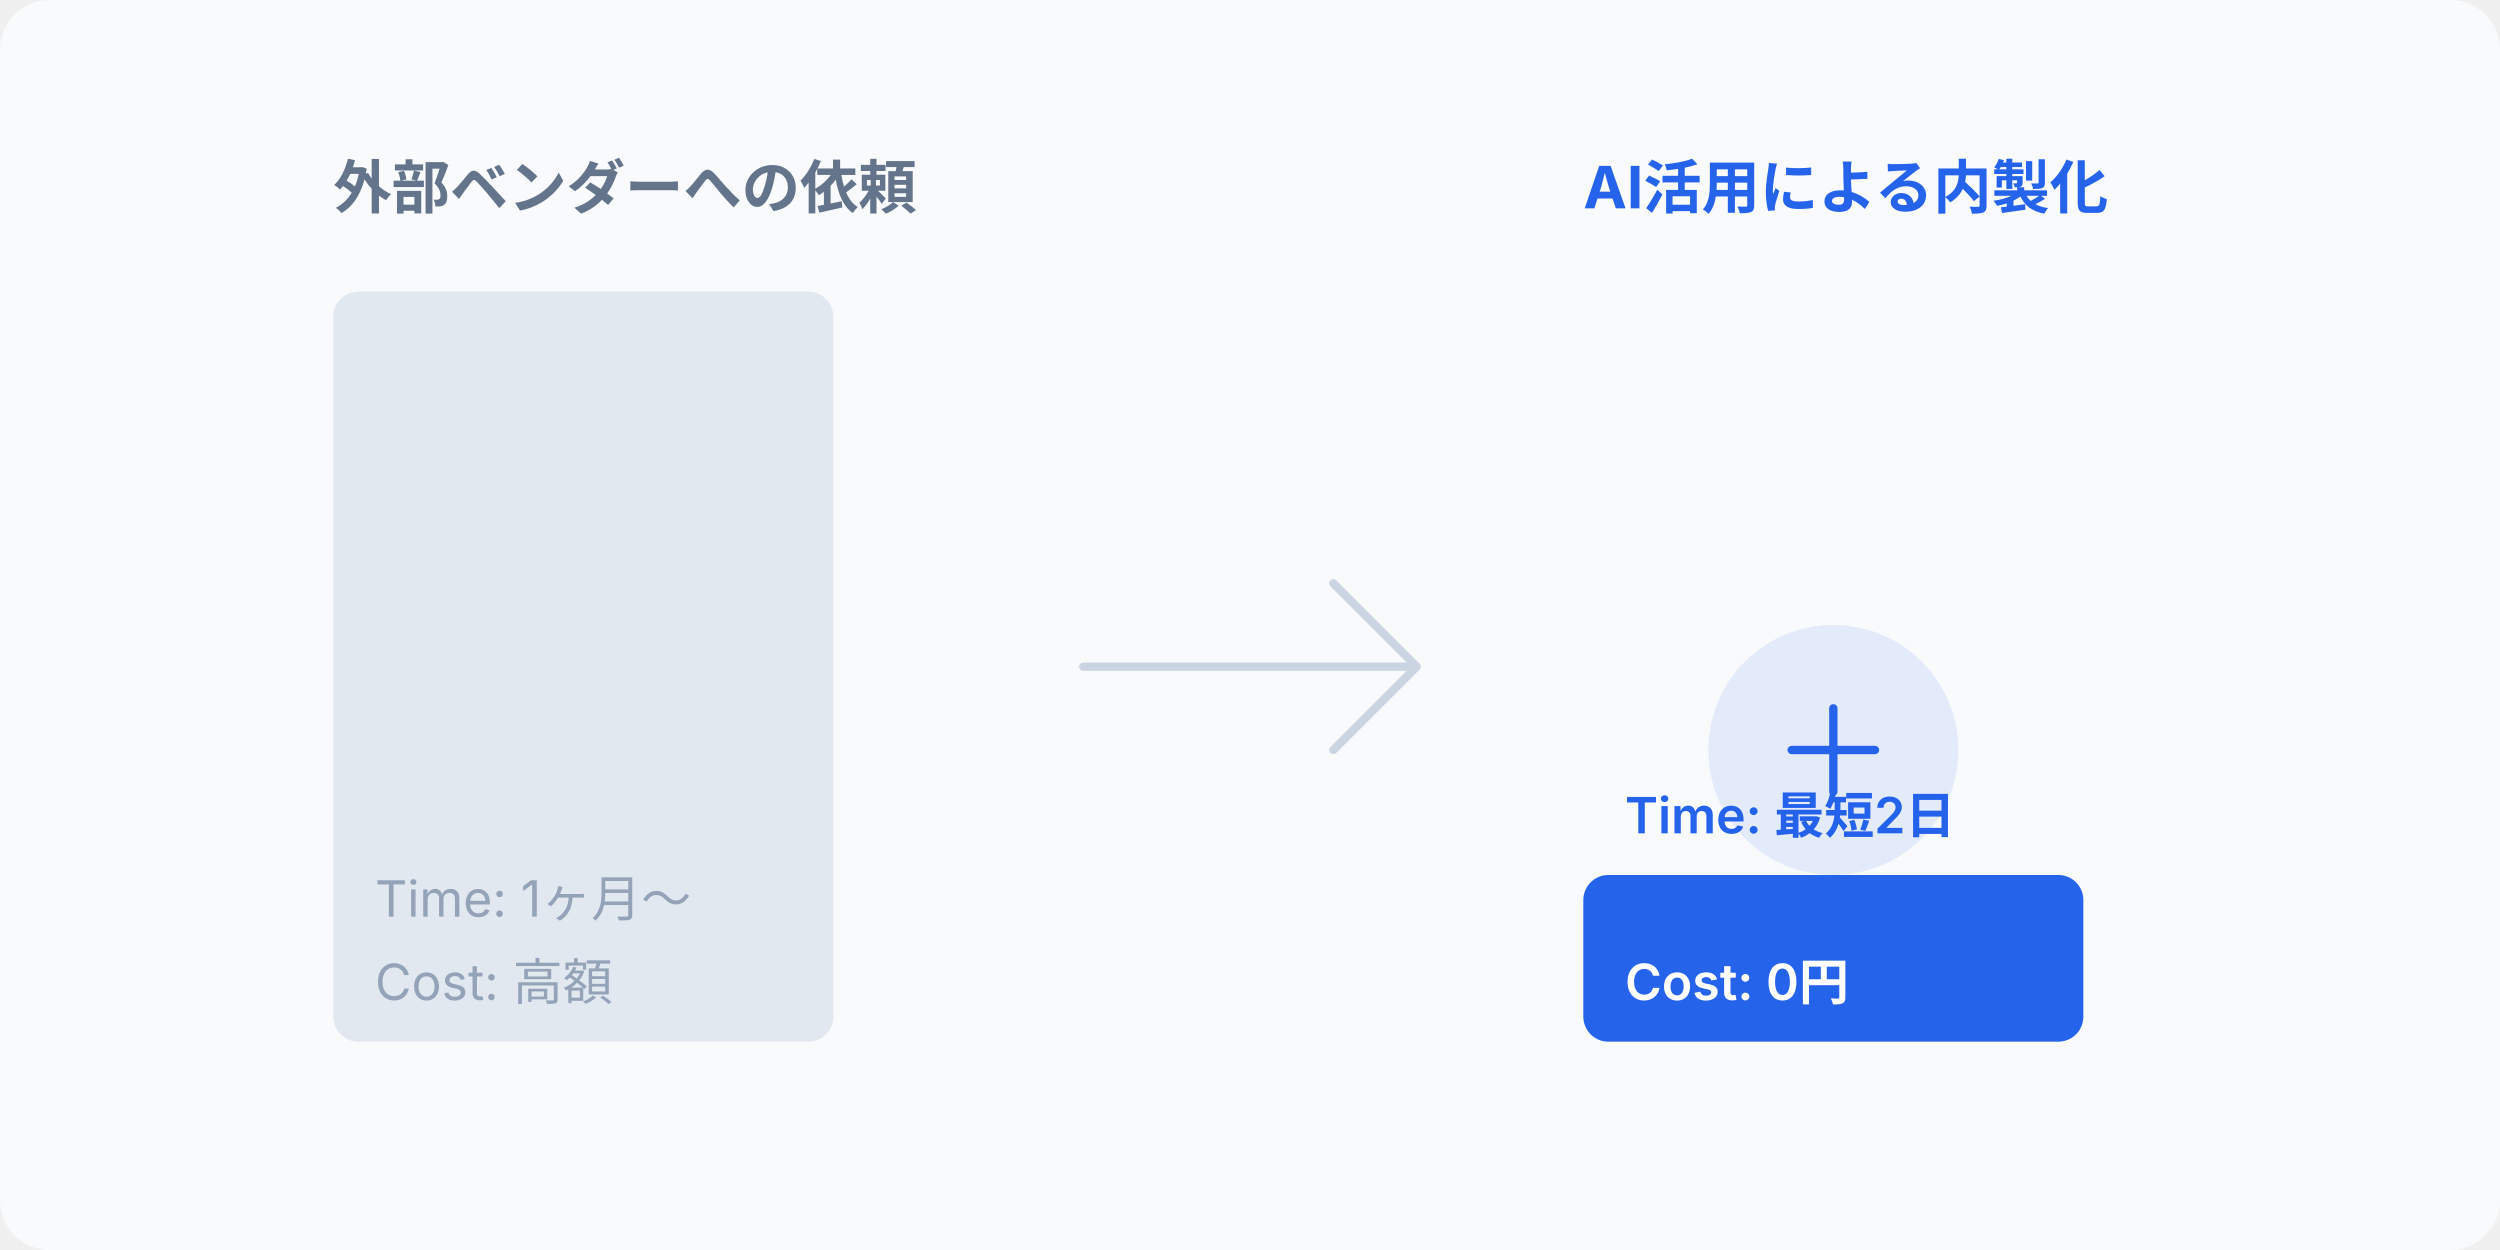
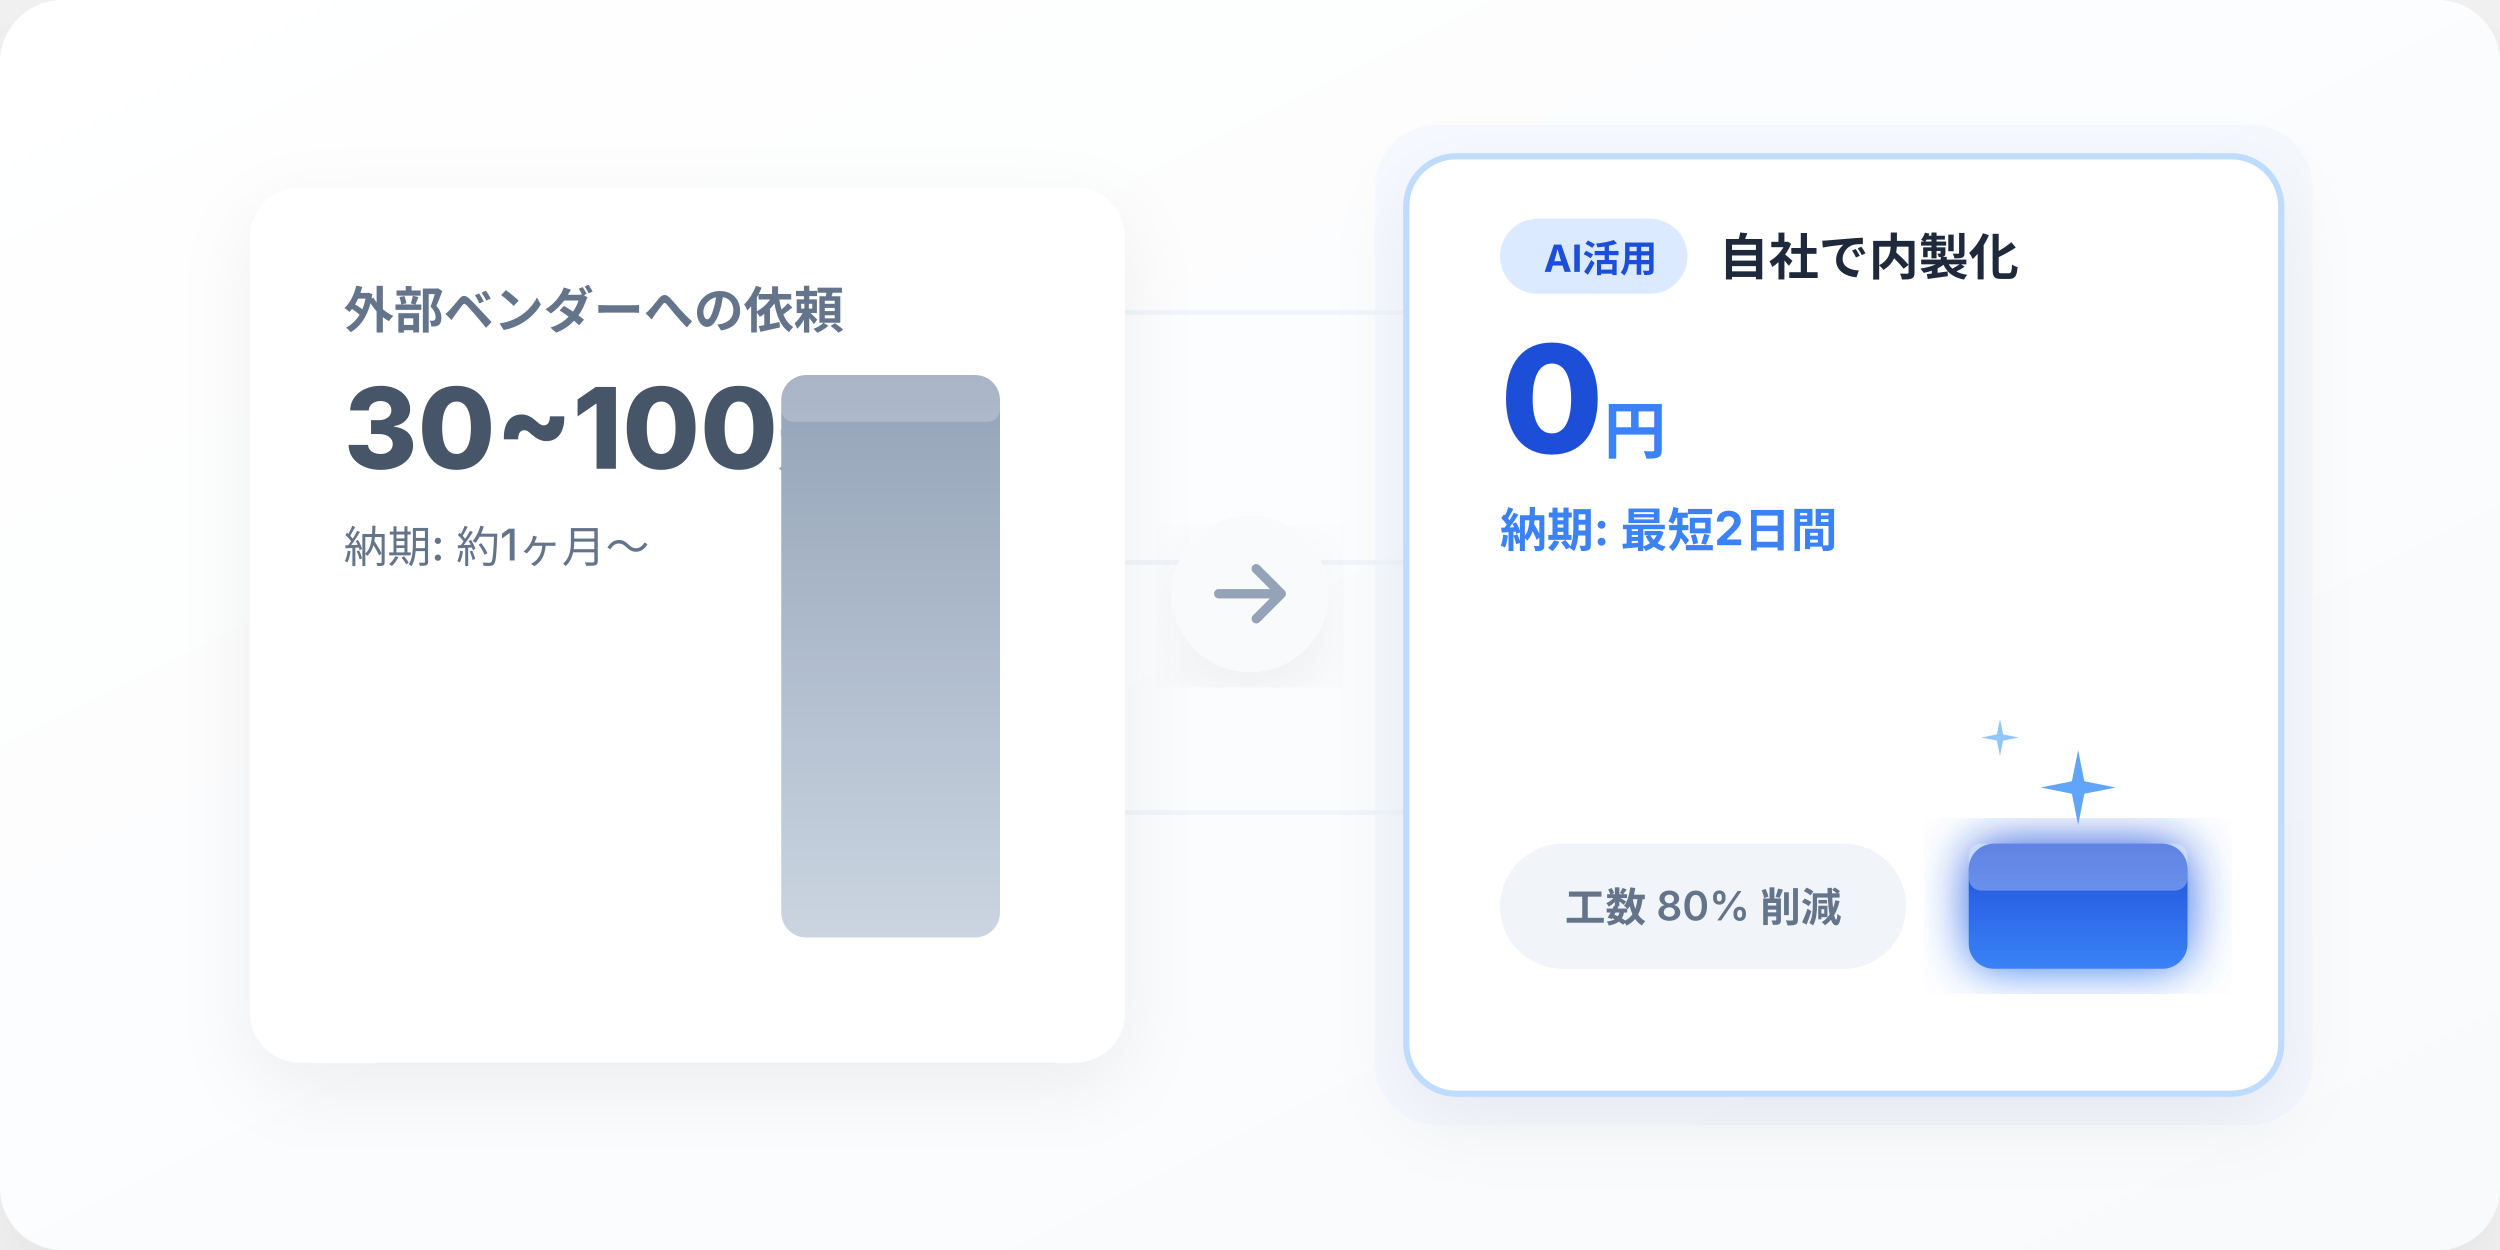
- <svg xmlns="http://www.w3.org/2000/svg" width="600" height="300" viewBox="0 0 600 300" fill="none">
-   <rect width="600" height="300" rx="12" fill="#f8fafc" />
-   <text x="80" y="50" fill="#64748b" font-family="Inter, sans-serif" font-size="14" font-weight="600">外部ベンダーへの依頼</text>
-   <rect x="80" y="70" width="120" height="180" rx="6" fill="#e2e8f0" />
-   <text x="90" y="240" fill="#94a3b8" font-family="Inter, sans-serif" font-size="12">Cost: 高額</text>
-   <text x="90" y="220" fill="#94a3b8" font-family="Inter, sans-serif" font-size="12">Time: 1ヶ月〜</text>
-   <path d="M260 160L340 160M340 160L320 140M340 160L320 180" stroke="#cbd5e1" stroke-width="2" stroke-linecap="round" stroke-linejoin="round" />
-   <text x="380" y="50" fill="#2563eb" font-family="Inter, sans-serif" font-size="14" font-weight="700">AI活用による内製化</text>
-   <rect x="380" y="210" width="120" height="40" rx="6" fill="#2563eb" />
-   <text x="390" y="240" fill="#ffffff" font-family="Inter, sans-serif" font-size="12" font-weight="600">Cost: 0円</text>
-   <text x="390" y="200" fill="#2563eb" font-family="Inter, sans-serif" font-size="12" font-weight="600">Time: 最短2日</text>
-   <circle cx="440" cy="180" r="30" fill="#2563eb" fill-opacity="0.1" />
-   <path d="M440 170V190M430 180H450" stroke="#2563eb" stroke-width="2" stroke-linecap="round" />
+ <svg xmlns="http://www.w3.org/2000/svg" width="800" height="400" viewBox="0 0 800 400" fill="none">
+   <defs>
+     <linearGradient id="bgGrad" x1="0%" y1="0%" x2="100%" y2="100%">
+       <stop offset="0%" stop-color="#ffffff" />
+       <stop offset="100%" stop-color="#f8fafc" />
+     </linearGradient>
+     <linearGradient id="outGrad" x1="0%" y1="100%" x2="0%" y2="0%">
+       <stop offset="0%" stop-color="#cbd5e1" />
+       <stop offset="100%" stop-color="#94a3b8" />
+     </linearGradient>
+     <linearGradient id="inGrad" x1="0%" y1="100%" x2="0%" y2="0%">
+       <stop offset="0%" stop-color="#3b82f6" />
+       <stop offset="100%" stop-color="#1d4ed8" />
+     </linearGradient>
+     <filter id="glow" x="-20%" y="-20%" width="140%" height="140%">
+       <feGaussianBlur stdDeviation="8" result="blur" />
+       <feComposite in="SourceGraphic" in2="blur" operator="over" />
+     </filter>
+     <filter id="shadow" x="-10%" y="-10%" width="120%" height="120%">
+       <feDropShadow dx="0" dy="8" stdDeviation="12" flood-color="#0f172a" flood-opacity="0.06" />
+     </filter>
+   </defs>
+   <rect width="800" height="400" rx="20" fill="url(#bgGrad)" filter="url(#shadow)" />
+   <g stroke="#f1f5f9" stroke-width="1.5">
+     <line x1="80" y1="100" x2="720" y2="100" />
+     <line x1="80" y1="180" x2="720" y2="180" />
+     <line x1="80" y1="260" x2="720" y2="260" />
+   </g>
+   <rect x="80" y="60" width="280" height="280" rx="16" fill="#ffffff" filter="url(#shadow)" />
+   <text x="110" y="105" fill="#64748b" font-family="Inter, sans-serif" font-size="16" font-weight="700">外部ベンダーへの依頼</text>
+   <text x="110" y="150" fill="#475569" font-family="Inter, sans-serif" font-size="36" font-weight="800">30~100<tspan font-size="16" font-weight="600" fill="#94a3b8">万円</tspan>
+   </text>
+   <text x="110" y="180" fill="#64748b" font-family="Inter, sans-serif" font-size="14" font-weight="500">納期: 約1ヶ月〜</text>
+   <rect x="250" y="120" width="70" height="180" rx="8" fill="url(#outGrad)" />
+   <rect x="250" y="120" width="70" height="15" rx="4" fill="#ffffff" fill-opacity="0.2" />
+   <g transform="translate(385, 175)">
+     <circle cx="15" cy="15" r="25" fill="#f8fafc" filter="url(#shadow)" />
+     <path d="M5 15L25 15M25 15L17 7M25 15L17 23" stroke="#94a3b8" stroke-width="3" stroke-linecap="round" stroke-linejoin="round" />
+   </g>
+   <rect x="440" y="40" width="300" height="320" rx="20" fill="#eff6ff" opacity="0.5" />
+   <rect x="450" y="50" width="280" height="300" rx="16" fill="#ffffff" filter="url(#shadow)" stroke="#bfdbfe" stroke-width="2" />
+   <rect x="480" y="70" width="60" height="24" rx="12" fill="#dbeafe" />
+   <text x="494" y="87" fill="#1d4ed8" font-family="Inter, sans-serif" font-size="12" font-weight="700">AI活用</text>
+   <text x="550" y="88" fill="#1e293b" font-family="Inter, sans-serif" font-size="16" font-weight="700">自社で内製化</text>
+   <text x="480" y="145" fill="#1d4ed8" font-family="Inter, sans-serif" font-size="48" font-weight="800">0<tspan font-size="20" font-weight="600" fill="#3b82f6">円</tspan>
+   </text>
+   <text x="480" y="175" fill="#3b82f6" font-family="Inter, sans-serif" font-size="15" font-weight="700">納期: 最短2日間</text>
+   <rect x="630" y="270" width="70" height="40" rx="8" fill="url(#inGrad)" filter="url(#glow)" />
+   <rect x="630" y="270" width="70" height="15" rx="4" fill="#ffffff" fill-opacity="0.3" />
+   <path d="M665 240L667 250L677 252L667 254L665 264L663 254L653 252L663 250Z" fill="#60a5fa" />
+   <path d="M640 230L641 235L646 236L641 237L640 242L639 237L634 236L639 235Z" fill="#93c5fd" />
+   <rect x="480" y="270" width="130" height="40" rx="20" fill="#f1f5f9" />
+   <text x="545" y="295" fill="#64748b" font-family="Inter, sans-serif" font-size="13" font-weight="600" text-anchor="middle">工数 80% 削減</text>
</svg>
